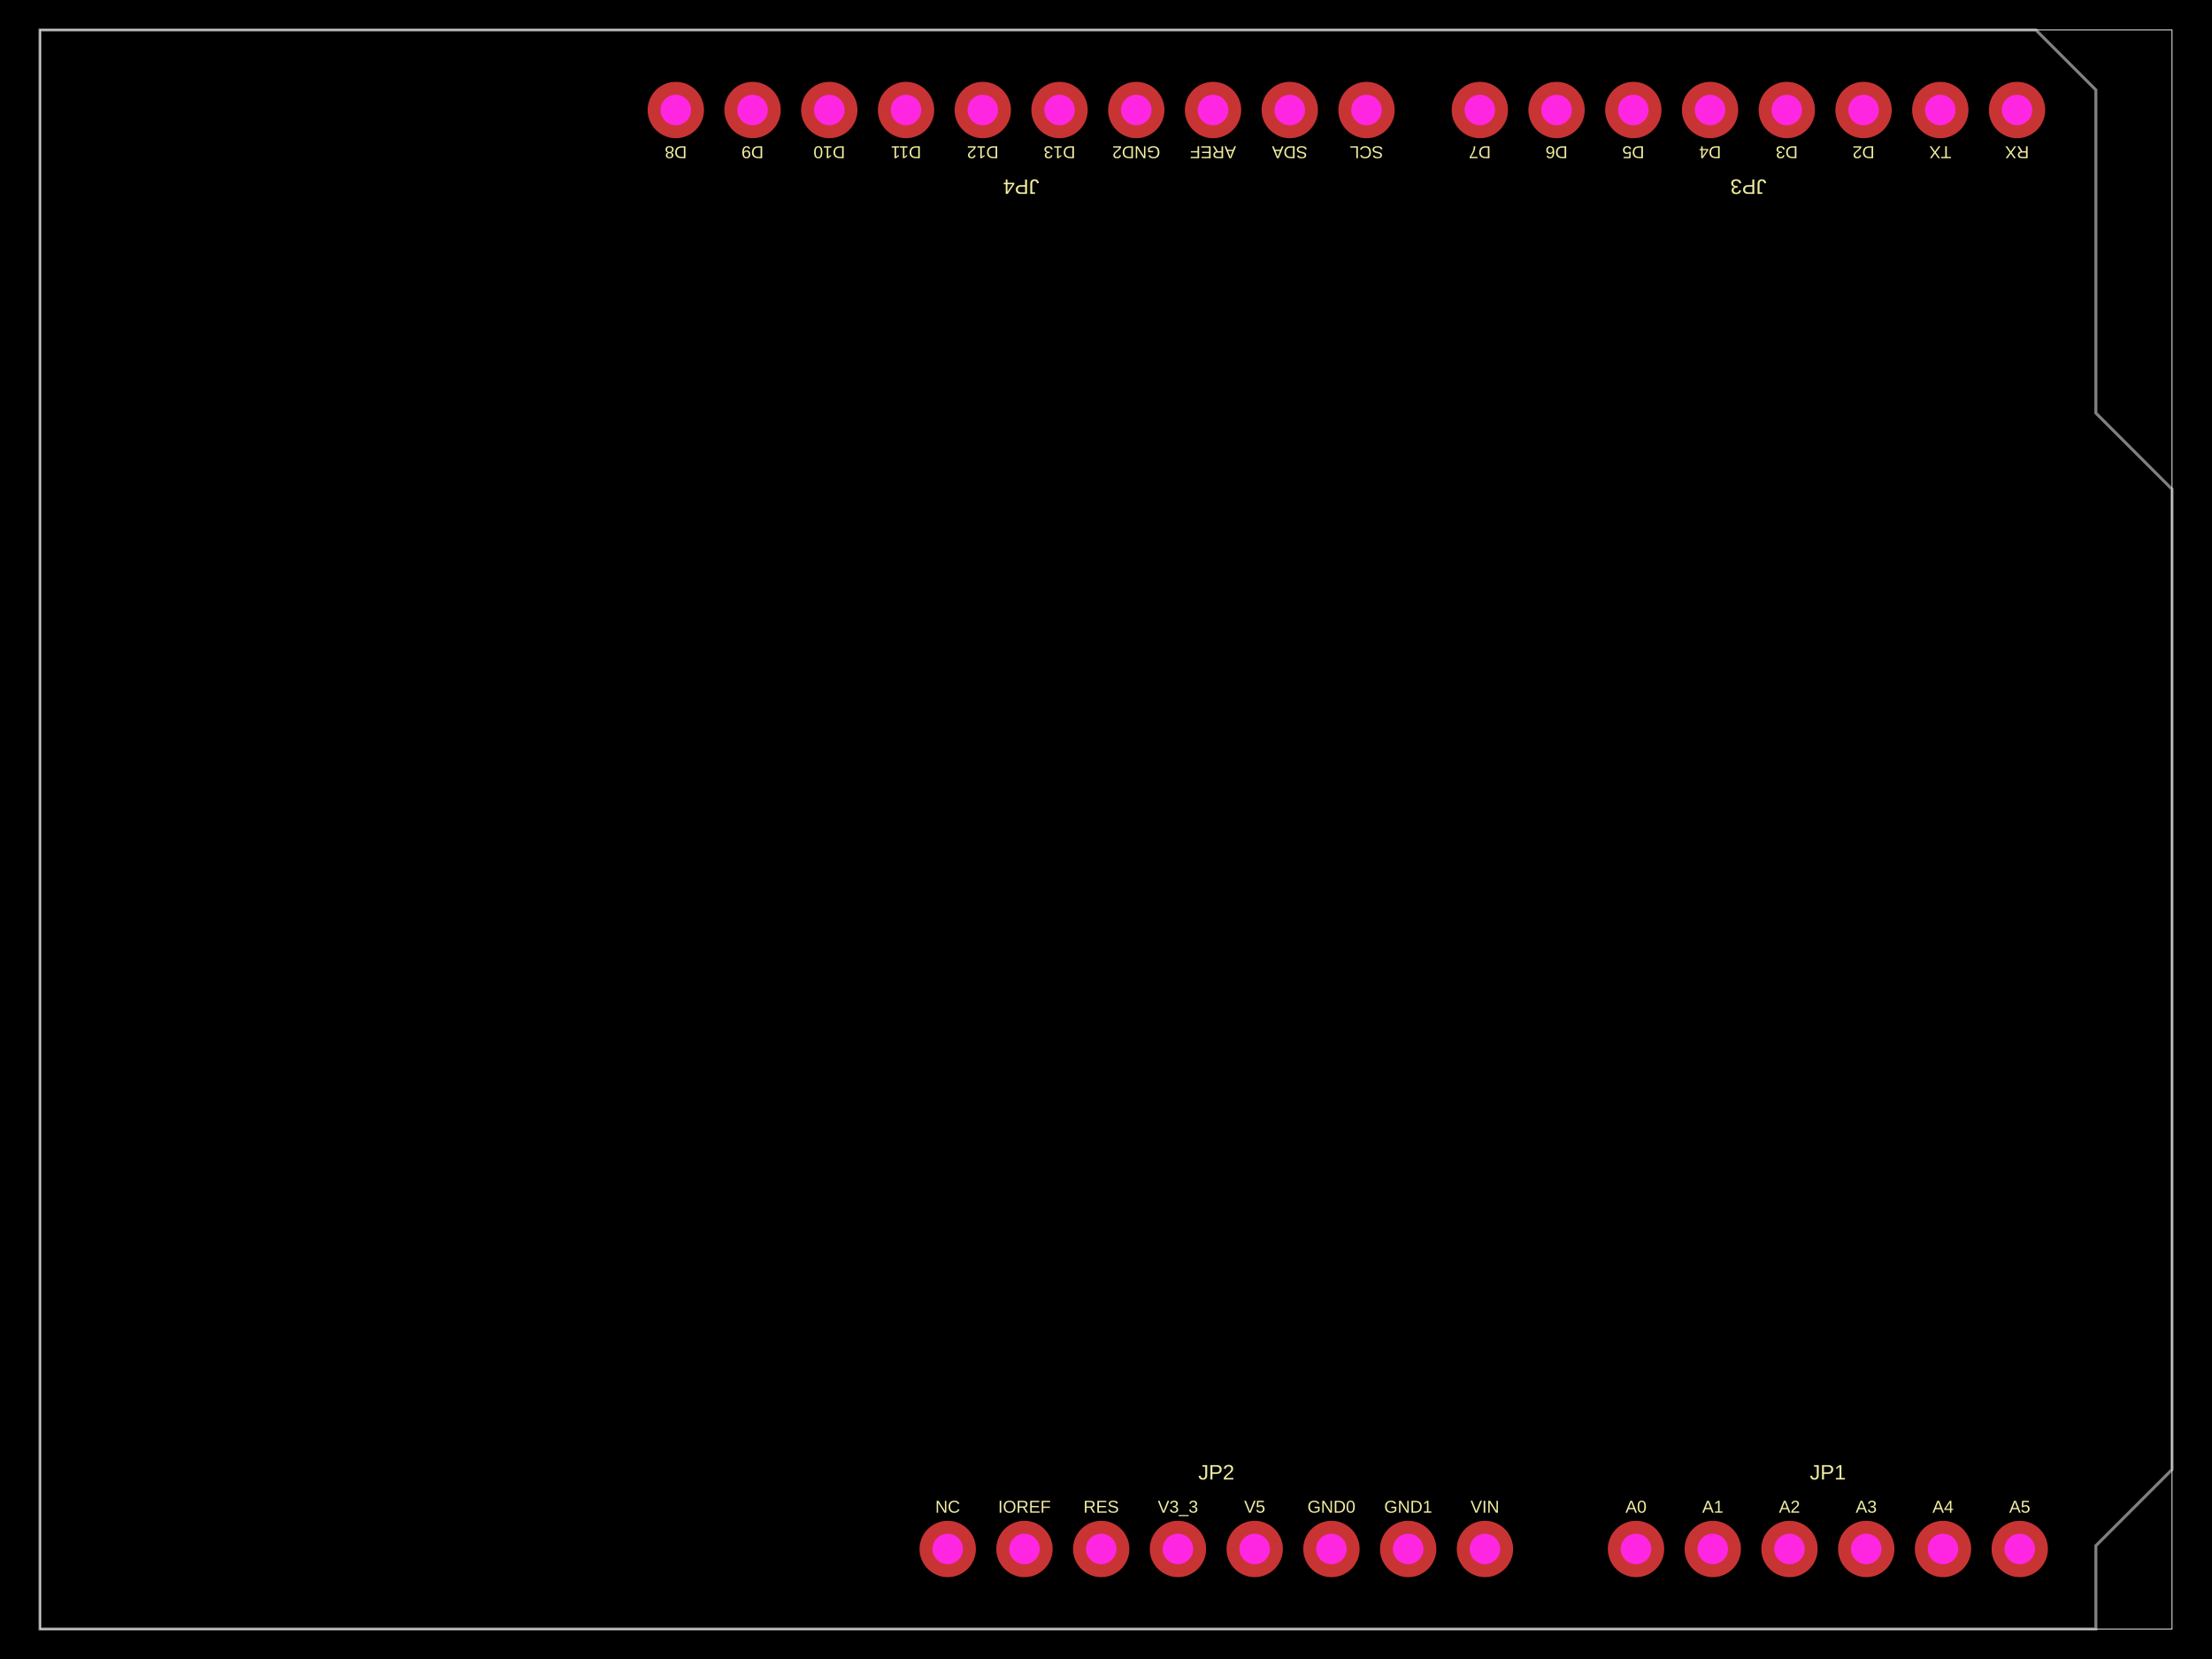
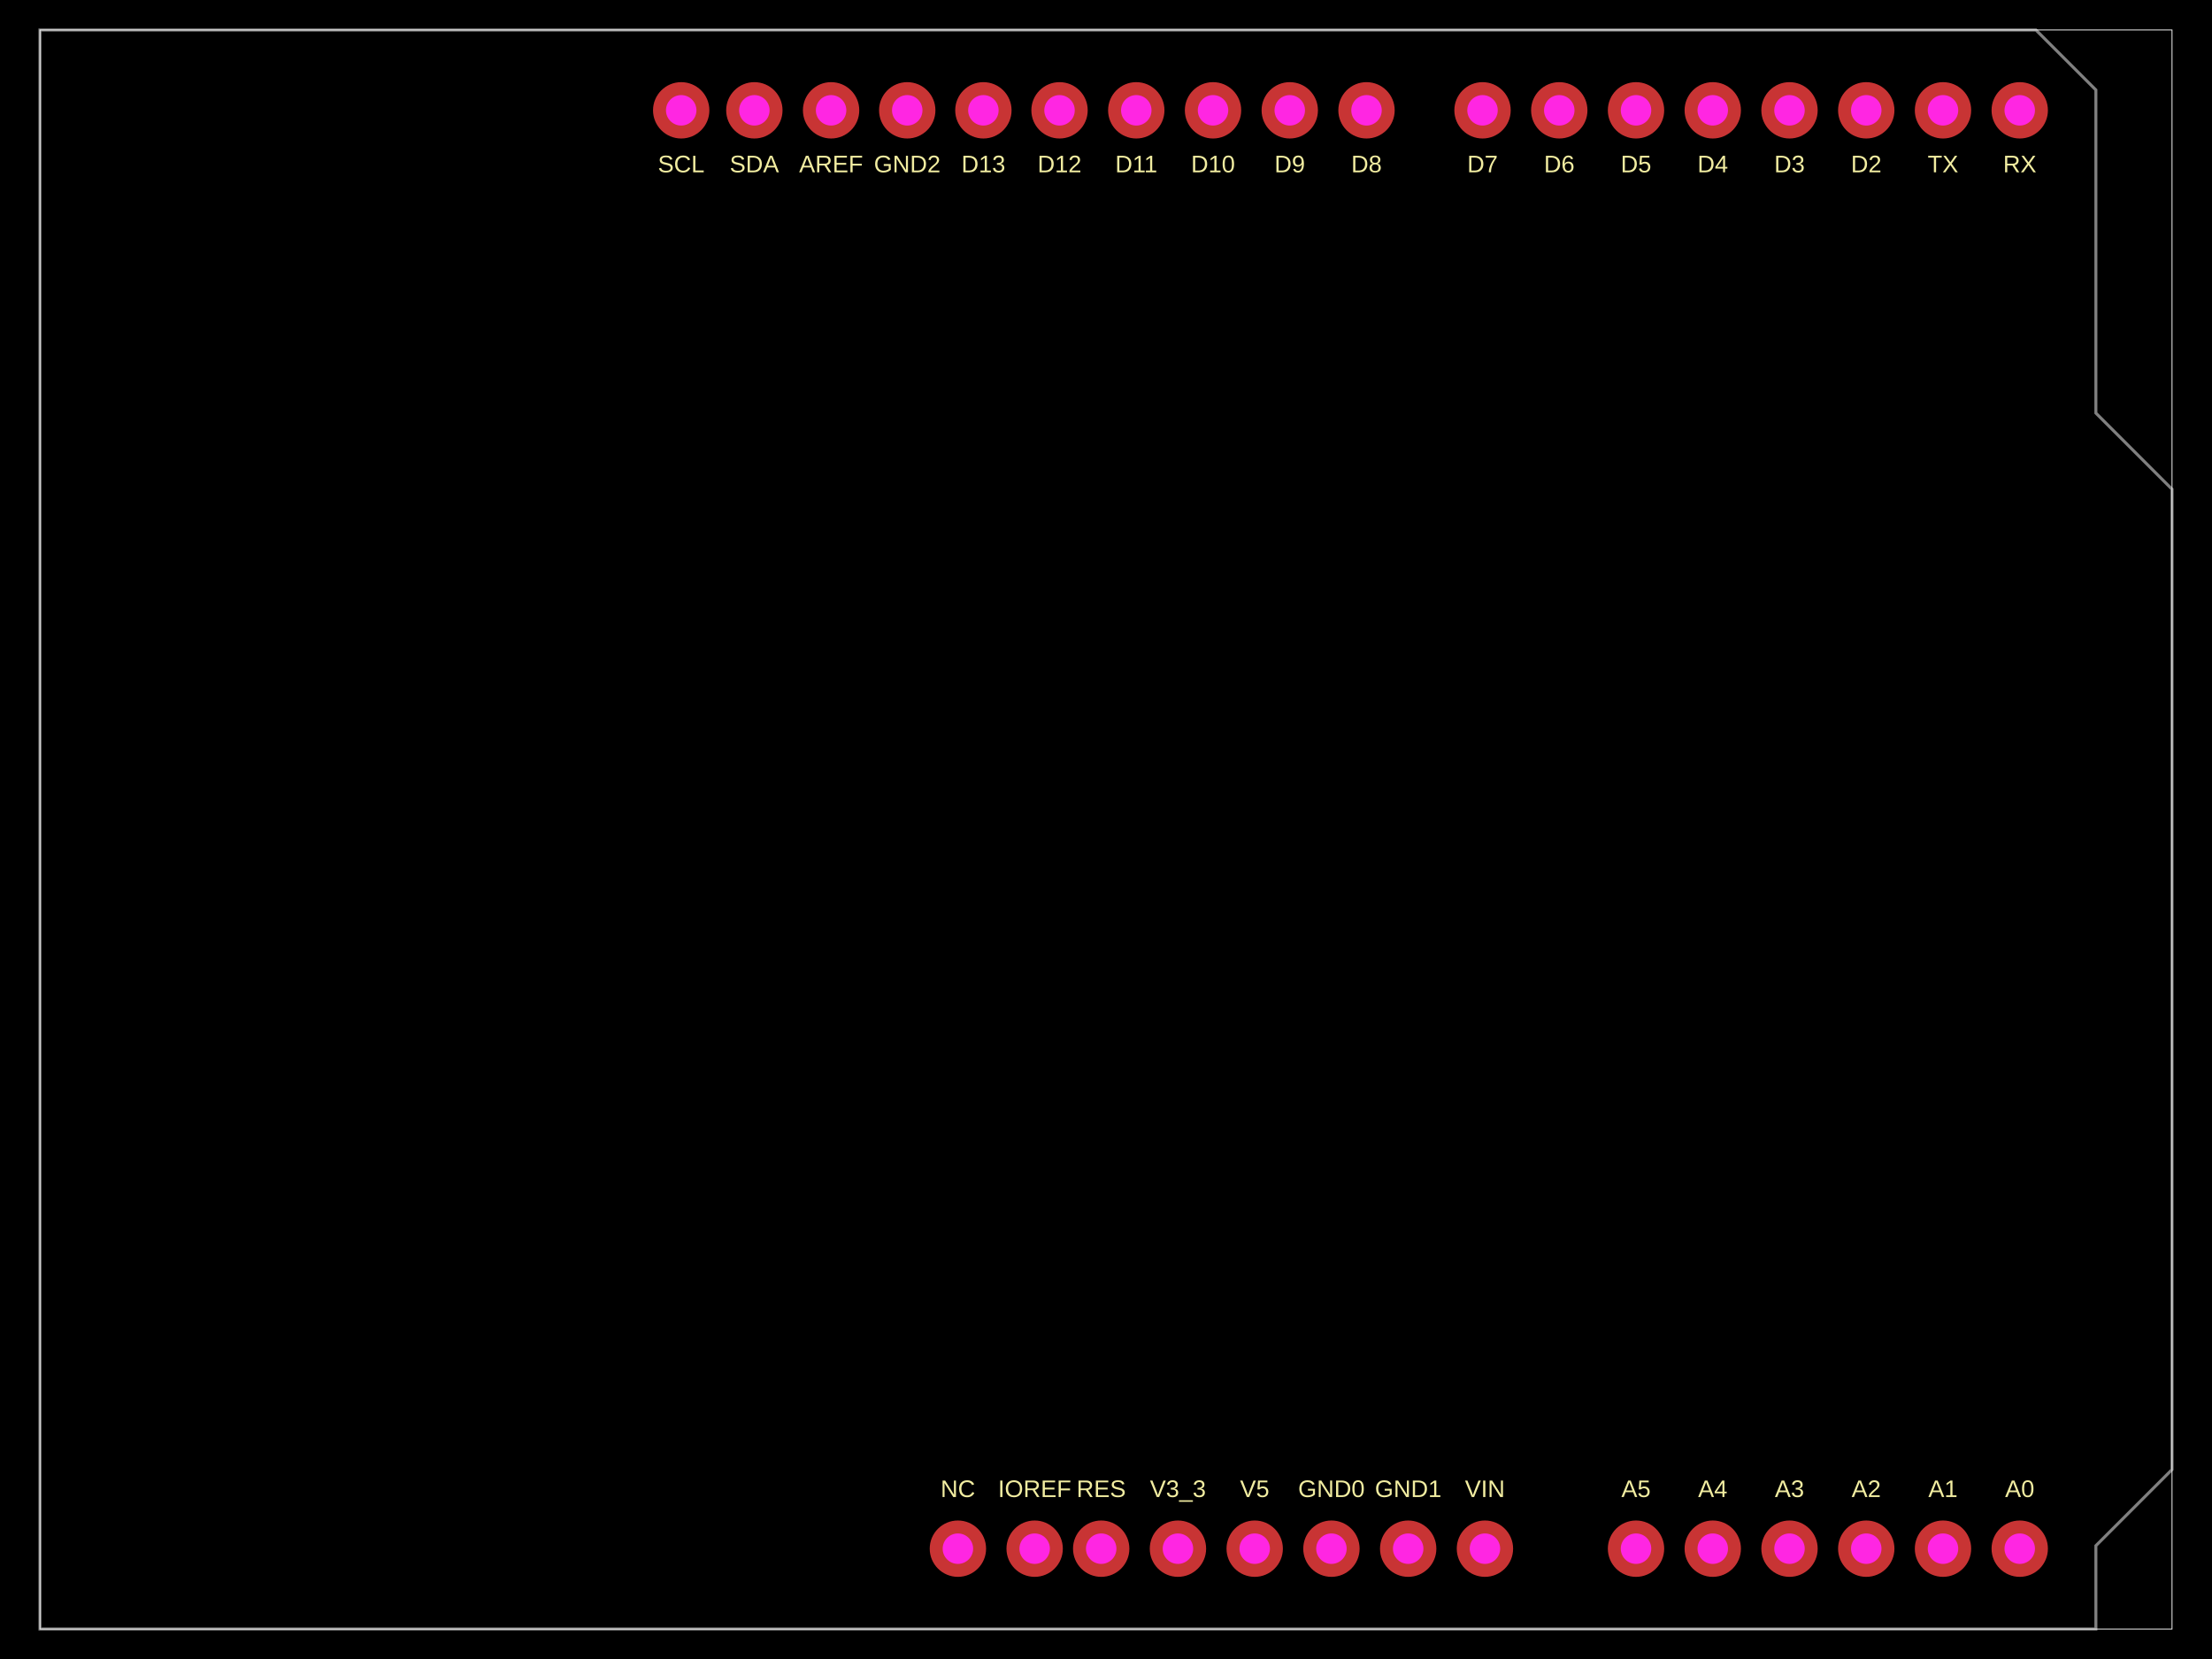
<svg xmlns="http://www.w3.org/2000/svg" width="800" height="600" data-software-used-string="@tscircuit/core@0.0.705">
  <style />
  <rect class="boundary" x="0" y="0" fill="#000" width="800" height="600" />
  <rect class="pcb-boundary" fill="none" stroke="#fff" stroke-width="0.3" x="14.456" y="10.842" width="771.088" height="578.316" />
  <path class="pcb-board" d="M 14.456 10.842 L 736.321 10.842 L 758.005 32.526 L 758.005 149.404 L 785.544 176.943 L 785.544 531.478 L 758.005 559.017 L 758.005 589.158 L 14.456 589.158 Z" fill="none" stroke="rgba(255, 255, 255, 0.5)" stroke-width="1.084" />
-   <text x="0" y="0" dx="0" dy="0" fill="#f2eda1" font-family="Arial, sans-serif" font-size="6.245" text-anchor="middle" dominant-baseline="central" transform="matrix(1,0,0,1,591.6877,544.9223)" class="pcb-silkscreen-text pcb-silkscreen-top" data-pcb-silkscreen-text-id="pcb_component_0" stroke="none">A0</text>
-   <text x="0" y="0" dx="0" dy="0" fill="#f2eda1" font-family="Arial, sans-serif" font-size="6.245" text-anchor="middle" dominant-baseline="central" transform="matrix(1,0,0,1,619.4434,544.9223)" class="pcb-silkscreen-text pcb-silkscreen-top" data-pcb-silkscreen-text-id="pcb_component_0" stroke="none">A1</text>
-   <text x="0" y="0" dx="0" dy="0" fill="#f2eda1" font-family="Arial, sans-serif" font-size="6.245" text-anchor="middle" dominant-baseline="central" transform="matrix(1,0,0,1,647.1991,544.9223)" class="pcb-silkscreen-text pcb-silkscreen-top" data-pcb-silkscreen-text-id="pcb_component_0" stroke="none">A2</text>
-   <text x="0" y="0" dx="0" dy="0" fill="#f2eda1" font-family="Arial, sans-serif" font-size="6.245" text-anchor="middle" dominant-baseline="central" transform="matrix(1,0,0,1,674.9548,544.9223)" class="pcb-silkscreen-text pcb-silkscreen-top" data-pcb-silkscreen-text-id="pcb_component_0" stroke="none">A3</text>
-   <text x="0" y="0" dx="0" dy="0" fill="#f2eda1" font-family="Arial, sans-serif" font-size="6.245" text-anchor="middle" dominant-baseline="central" transform="matrix(1,0,0,1,702.7105,544.9223)" class="pcb-silkscreen-text pcb-silkscreen-top" data-pcb-silkscreen-text-id="pcb_component_0" stroke="none">A4</text>
-   <text x="0" y="0" dx="0" dy="0" fill="#f2eda1" font-family="Arial, sans-serif" font-size="6.245" text-anchor="middle" dominant-baseline="central" transform="matrix(1,0,0,1,730.4662,544.9223)" class="pcb-silkscreen-text pcb-silkscreen-top" data-pcb-silkscreen-text-id="pcb_component_0" stroke="none">A5</text>
-   <text x="0" y="0" dx="0" dy="0" fill="#f2eda1" font-family="Arial, sans-serif" font-size="7.589" text-anchor="middle" dominant-baseline="central" transform="matrix(1,0,0,1,661.077,532.4539)" class="pcb-silkscreen-text pcb-silkscreen-top" data-pcb-silkscreen-text-id="pcb_component_0" stroke="none">JP1</text>
-   <text x="0" y="0" dx="0" dy="0" fill="#f2eda1" font-family="Arial, sans-serif" font-size="6.245" text-anchor="middle" dominant-baseline="central" transform="matrix(1,0,0,1,342.7539,544.9223)" class="pcb-silkscreen-text pcb-silkscreen-top" data-pcb-silkscreen-text-id="pcb_component_1" stroke="none">NC</text>
-   <text x="0" y="0" dx="0" dy="0" fill="#f2eda1" font-family="Arial, sans-serif" font-size="6.245" text-anchor="middle" dominant-baseline="central" transform="matrix(1,0,0,1,370.5096,544.9223)" class="pcb-silkscreen-text pcb-silkscreen-top" data-pcb-silkscreen-text-id="pcb_component_1" stroke="none">IOREF</text>
-   <text x="0" y="0" dx="0" dy="0" fill="#f2eda1" font-family="Arial, sans-serif" font-size="6.245" text-anchor="middle" dominant-baseline="central" transform="matrix(1,0,0,1,398.2653,544.9223)" class="pcb-silkscreen-text pcb-silkscreen-top" data-pcb-silkscreen-text-id="pcb_component_1" stroke="none">RES</text>
-   <text x="0" y="0" dx="0" dy="0" fill="#f2eda1" font-family="Arial, sans-serif" font-size="6.245" text-anchor="middle" dominant-baseline="central" transform="matrix(1,0,0,1,426.021,544.9223)" class="pcb-silkscreen-text pcb-silkscreen-top" data-pcb-silkscreen-text-id="pcb_component_1" stroke="none">V3_3</text>
-   <text x="0" y="0" dx="0" dy="0" fill="#f2eda1" font-family="Arial, sans-serif" font-size="6.245" text-anchor="middle" dominant-baseline="central" transform="matrix(1,0,0,1,453.7767,544.9223)" class="pcb-silkscreen-text pcb-silkscreen-top" data-pcb-silkscreen-text-id="pcb_component_1" stroke="none">V5</text>
-   <text x="0" y="0" dx="0" dy="0" fill="#f2eda1" font-family="Arial, sans-serif" font-size="6.245" text-anchor="middle" dominant-baseline="central" transform="matrix(1,0,0,1,481.5323,544.9223)" class="pcb-silkscreen-text pcb-silkscreen-top" data-pcb-silkscreen-text-id="pcb_component_1" stroke="none">GND0</text>
-   <text x="0" y="0" dx="0" dy="0" fill="#f2eda1" font-family="Arial, sans-serif" font-size="6.245" text-anchor="middle" dominant-baseline="central" transform="matrix(1,0,0,1,509.288,544.9223)" class="pcb-silkscreen-text pcb-silkscreen-top" data-pcb-silkscreen-text-id="pcb_component_1" stroke="none">GND1</text>
-   <text x="0" y="0" dx="0" dy="0" fill="#f2eda1" font-family="Arial, sans-serif" font-size="6.245" text-anchor="middle" dominant-baseline="central" transform="matrix(1,0,0,1,537.0437,544.9223)" class="pcb-silkscreen-text pcb-silkscreen-top" data-pcb-silkscreen-text-id="pcb_component_1" stroke="none">VIN</text>
-   <text x="0" y="0" dx="0" dy="0" fill="#f2eda1" font-family="Arial, sans-serif" font-size="7.589" text-anchor="middle" dominant-baseline="central" transform="matrix(1,0,0,1,439.8988,532.4539)" class="pcb-silkscreen-text pcb-silkscreen-top" data-pcb-silkscreen-text-id="pcb_component_1" stroke="none">JP2</text>
-   <text x="0" y="0" dx="0" dy="0" fill="#f2eda1" font-family="Arial, sans-serif" font-size="6.245" text-anchor="middle" dominant-baseline="central" transform="matrix(-1,1.2246467991473532e-16,-1.2246467991473532e-16,-1,729.4904,55.0777)" class="pcb-silkscreen-text pcb-silkscreen-top" data-pcb-silkscreen-text-id="pcb_component_2" stroke="none">RX</text>
-   <text x="0" y="0" dx="0" dy="0" fill="#f2eda1" font-family="Arial, sans-serif" font-size="6.245" text-anchor="middle" dominant-baseline="central" transform="matrix(-1,1.2246467991473532e-16,-1.2246467991473532e-16,-1,701.7347,55.0777)" class="pcb-silkscreen-text pcb-silkscreen-top" data-pcb-silkscreen-text-id="pcb_component_2" stroke="none">TX</text>
-   <text x="0" y="0" dx="0" dy="0" fill="#f2eda1" font-family="Arial, sans-serif" font-size="6.245" text-anchor="middle" dominant-baseline="central" transform="matrix(-1,1.2246467991473532e-16,-1.2246467991473532e-16,-1,673.979,55.0777)" class="pcb-silkscreen-text pcb-silkscreen-top" data-pcb-silkscreen-text-id="pcb_component_2" stroke="none">D2</text>
-   <text x="0" y="0" dx="0" dy="0" fill="#f2eda1" font-family="Arial, sans-serif" font-size="6.245" text-anchor="middle" dominant-baseline="central" transform="matrix(-1,1.2246467991473532e-16,-1.2246467991473532e-16,-1,646.2233,55.0777)" class="pcb-silkscreen-text pcb-silkscreen-top" data-pcb-silkscreen-text-id="pcb_component_2" stroke="none">D3</text>
-   <text x="0" y="0" dx="0" dy="0" fill="#f2eda1" font-family="Arial, sans-serif" font-size="6.245" text-anchor="middle" dominant-baseline="central" transform="matrix(-1,1.2246467991473532e-16,-1.2246467991473532e-16,-1,618.4677,55.0777)" class="pcb-silkscreen-text pcb-silkscreen-top" data-pcb-silkscreen-text-id="pcb_component_2" stroke="none">D4</text>
-   <text x="0" y="0" dx="0" dy="0" fill="#f2eda1" font-family="Arial, sans-serif" font-size="6.245" text-anchor="middle" dominant-baseline="central" transform="matrix(-1,1.2246467991473532e-16,-1.2246467991473532e-16,-1,590.712,55.0777)" class="pcb-silkscreen-text pcb-silkscreen-top" data-pcb-silkscreen-text-id="pcb_component_2" stroke="none">D5</text>
-   <text x="0" y="0" dx="0" dy="0" fill="#f2eda1" font-family="Arial, sans-serif" font-size="6.245" text-anchor="middle" dominant-baseline="central" transform="matrix(-1,1.2246467991473532e-16,-1.2246467991473532e-16,-1,562.9563,55.0777)" class="pcb-silkscreen-text pcb-silkscreen-top" data-pcb-silkscreen-text-id="pcb_component_2" stroke="none">D6</text>
-   <text x="0" y="0" dx="0" dy="0" fill="#f2eda1" font-family="Arial, sans-serif" font-size="6.245" text-anchor="middle" dominant-baseline="central" transform="matrix(-1,1.2246467991473532e-16,-1.2246467991473532e-16,-1,535.2006,55.0777)" class="pcb-silkscreen-text pcb-silkscreen-top" data-pcb-silkscreen-text-id="pcb_component_2" stroke="none">D7</text>
-   <text x="0" y="0" dx="0" dy="0" fill="#f2eda1" font-family="Arial, sans-serif" font-size="7.589" text-anchor="middle" dominant-baseline="central" transform="matrix(-1,1.2246467991473532e-16,-1.2246467991473532e-16,-1,632.3455,67.54608)" class="pcb-silkscreen-text pcb-silkscreen-top" data-pcb-silkscreen-text-id="pcb_component_2" stroke="none">JP3</text>
-   <text x="0" y="0" dx="0" dy="0" fill="#f2eda1" font-family="Arial, sans-serif" font-size="6.245" text-anchor="middle" dominant-baseline="central" transform="matrix(-1,1.2246467991473532e-16,-1.2246467991473532e-16,-1,494.2176,55.0777)" class="pcb-silkscreen-text pcb-silkscreen-top" data-pcb-silkscreen-text-id="pcb_component_3" stroke="none">SCL</text>
-   <text x="0" y="0" dx="0" dy="0" fill="#f2eda1" font-family="Arial, sans-serif" font-size="6.245" text-anchor="middle" dominant-baseline="central" transform="matrix(-1,1.2246467991473532e-16,-1.2246467991473532e-16,-1,466.4619,55.0777)" class="pcb-silkscreen-text pcb-silkscreen-top" data-pcb-silkscreen-text-id="pcb_component_3" stroke="none">SDA</text>
-   <text x="0" y="0" dx="0" dy="0" fill="#f2eda1" font-family="Arial, sans-serif" font-size="6.245" text-anchor="middle" dominant-baseline="central" transform="matrix(-1,1.2246467991473532e-16,-1.2246467991473532e-16,-1,438.7062,55.0777)" class="pcb-silkscreen-text pcb-silkscreen-top" data-pcb-silkscreen-text-id="pcb_component_3" stroke="none">AREF</text>
-   <text x="0" y="0" dx="0" dy="0" fill="#f2eda1" font-family="Arial, sans-serif" font-size="6.245" text-anchor="middle" dominant-baseline="central" transform="matrix(-1,1.2246467991473532e-16,-1.2246467991473532e-16,-1,410.9505,55.0777)" class="pcb-silkscreen-text pcb-silkscreen-top" data-pcb-silkscreen-text-id="pcb_component_3" stroke="none">GND2</text>
-   <text x="0" y="0" dx="0" dy="0" fill="#f2eda1" font-family="Arial, sans-serif" font-size="6.245" text-anchor="middle" dominant-baseline="central" transform="matrix(-1,1.2246467991473532e-16,-1.2246467991473532e-16,-1,383.1948,55.0777)" class="pcb-silkscreen-text pcb-silkscreen-top" data-pcb-silkscreen-text-id="pcb_component_3" stroke="none">D13</text>
-   <text x="0" y="0" dx="0" dy="0" fill="#f2eda1" font-family="Arial, sans-serif" font-size="6.245" text-anchor="middle" dominant-baseline="central" transform="matrix(-1,1.2246467991473532e-16,-1.2246467991473532e-16,-1,355.4391,55.0777)" class="pcb-silkscreen-text pcb-silkscreen-top" data-pcb-silkscreen-text-id="pcb_component_3" stroke="none">D12</text>
-   <text x="0" y="0" dx="0" dy="0" fill="#f2eda1" font-family="Arial, sans-serif" font-size="6.245" text-anchor="middle" dominant-baseline="central" transform="matrix(-1,1.2246467991473532e-16,-1.2246467991473532e-16,-1,327.6834,55.0777)" class="pcb-silkscreen-text pcb-silkscreen-top" data-pcb-silkscreen-text-id="pcb_component_3" stroke="none">D11</text>
-   <text x="0" y="0" dx="0" dy="0" fill="#f2eda1" font-family="Arial, sans-serif" font-size="6.245" text-anchor="middle" dominant-baseline="central" transform="matrix(-1,1.2246467991473532e-16,-1.2246467991473532e-16,-1,299.9277,55.0777)" class="pcb-silkscreen-text pcb-silkscreen-top" data-pcb-silkscreen-text-id="pcb_component_3" stroke="none">D10</text>
-   <text x="0" y="0" dx="0" dy="0" fill="#f2eda1" font-family="Arial, sans-serif" font-size="6.245" text-anchor="middle" dominant-baseline="central" transform="matrix(-1,1.2246467991473532e-16,-1.2246467991473532e-16,-1,272.172,55.0777)" class="pcb-silkscreen-text pcb-silkscreen-top" data-pcb-silkscreen-text-id="pcb_component_3" stroke="none">D9</text>
-   <text x="0" y="0" dx="0" dy="0" fill="#f2eda1" font-family="Arial, sans-serif" font-size="6.245" text-anchor="middle" dominant-baseline="central" transform="matrix(-1,1.2246467991473532e-16,-1.2246467991473532e-16,-1,244.4163,55.0777)" class="pcb-silkscreen-text pcb-silkscreen-top" data-pcb-silkscreen-text-id="pcb_component_3" stroke="none">D8</text>
-   <text x="0" y="0" dx="0" dy="0" fill="#f2eda1" font-family="Arial, sans-serif" font-size="7.589" text-anchor="middle" dominant-baseline="central" transform="matrix(-1,1.2246467991473532e-16,-1.2246467991473532e-16,-1,369.3169,67.54608)" class="pcb-silkscreen-text pcb-silkscreen-top" data-pcb-silkscreen-text-id="pcb_component_3" stroke="none">JP4</text>
+   <text x="0" y="0" dx="0" dy="0" fill="#f2eda1" font-family="Arial, sans-serif" font-size="8.674" text-anchor="middle" dominant-baseline="central" transform="matrix(1,0,0,1,730.4662,538.4171)" class="pcb-silkscreen-text pcb-silkscreen-top" data-pcb-silkscreen-text-id="pcb_component_0" stroke="none">A0</text>
+   <text x="0" y="0" dx="0" dy="0" fill="#f2eda1" font-family="Arial, sans-serif" font-size="8.674" text-anchor="middle" dominant-baseline="central" transform="matrix(1,0,0,1,702.7105,538.4171)" class="pcb-silkscreen-text pcb-silkscreen-top" data-pcb-silkscreen-text-id="pcb_component_0" stroke="none">A1</text>
+   <text x="0" y="0" dx="0" dy="0" fill="#f2eda1" font-family="Arial, sans-serif" font-size="8.674" text-anchor="middle" dominant-baseline="central" transform="matrix(1,0,0,1,674.9548,538.4171)" class="pcb-silkscreen-text pcb-silkscreen-top" data-pcb-silkscreen-text-id="pcb_component_0" stroke="none">A2</text>
+   <text x="0" y="0" dx="0" dy="0" fill="#f2eda1" font-family="Arial, sans-serif" font-size="8.674" text-anchor="middle" dominant-baseline="central" transform="matrix(1,0,0,1,647.1991,538.4171)" class="pcb-silkscreen-text pcb-silkscreen-top" data-pcb-silkscreen-text-id="pcb_component_0" stroke="none">A3</text>
+   <text x="0" y="0" dx="0" dy="0" fill="#f2eda1" font-family="Arial, sans-serif" font-size="8.674" text-anchor="middle" dominant-baseline="central" transform="matrix(1,0,0,1,619.4434,538.4171)" class="pcb-silkscreen-text pcb-silkscreen-top" data-pcb-silkscreen-text-id="pcb_component_0" stroke="none">A4</text>
+   <text x="0" y="0" dx="0" dy="0" fill="#f2eda1" font-family="Arial, sans-serif" font-size="8.674" text-anchor="middle" dominant-baseline="central" transform="matrix(1,0,0,1,591.6877,538.4171)" class="pcb-silkscreen-text pcb-silkscreen-top" data-pcb-silkscreen-text-id="pcb_component_0" stroke="none">A5</text>
+   <text x="0" y="0" dx="0" dy="0" fill="#f2eda1" font-family="Arial, sans-serif" font-size="8.674" text-anchor="middle" dominant-baseline="central" transform="matrix(1,0,0,1,537.0437,538.4171)" class="pcb-silkscreen-text pcb-silkscreen-top" data-pcb-silkscreen-text-id="pcb_component_0" stroke="none">VIN</text>
+   <text x="0" y="0" dx="0" dy="0" fill="#f2eda1" font-family="Arial, sans-serif" font-size="8.674" text-anchor="middle" dominant-baseline="central" transform="matrix(1,0,0,1,509.288,538.4171)" class="pcb-silkscreen-text pcb-silkscreen-top" data-pcb-silkscreen-text-id="pcb_component_0" stroke="none">GND1</text>
+   <text x="0" y="0" dx="0" dy="0" fill="#f2eda1" font-family="Arial, sans-serif" font-size="8.674" text-anchor="middle" dominant-baseline="central" transform="matrix(1,0,0,1,481.5323,538.4171)" class="pcb-silkscreen-text pcb-silkscreen-top" data-pcb-silkscreen-text-id="pcb_component_0" stroke="none">GND0</text>
+   <text x="0" y="0" dx="0" dy="0" fill="#f2eda1" font-family="Arial, sans-serif" font-size="8.674" text-anchor="middle" dominant-baseline="central" transform="matrix(1,0,0,1,453.7767,538.4171)" class="pcb-silkscreen-text pcb-silkscreen-top" data-pcb-silkscreen-text-id="pcb_component_0" stroke="none">V5</text>
+   <text x="0" y="0" dx="0" dy="0" fill="#f2eda1" font-family="Arial, sans-serif" font-size="8.674" text-anchor="middle" dominant-baseline="central" transform="matrix(1,0,0,1,426.021,538.4171)" class="pcb-silkscreen-text pcb-silkscreen-top" data-pcb-silkscreen-text-id="pcb_component_0" stroke="none">V3_3</text>
+   <text x="0" y="0" dx="0" dy="0" fill="#f2eda1" font-family="Arial, sans-serif" font-size="8.674" text-anchor="middle" dominant-baseline="central" transform="matrix(1,0,0,1,398.2653,538.4171)" class="pcb-silkscreen-text pcb-silkscreen-top" data-pcb-silkscreen-text-id="pcb_component_0" stroke="none">RES</text>
+   <text x="0" y="0" dx="0" dy="0" fill="#f2eda1" font-family="Arial, sans-serif" font-size="8.674" text-anchor="middle" dominant-baseline="central" transform="matrix(1,0,0,1,374.1959,538.4171)" class="pcb-silkscreen-text pcb-silkscreen-top" data-pcb-silkscreen-text-id="pcb_component_0" stroke="none">IOREF</text>
+   <text x="0" y="0" dx="0" dy="0" fill="#f2eda1" font-family="Arial, sans-serif" font-size="8.674" text-anchor="middle" dominant-baseline="central" transform="matrix(1,0,0,1,346.4402,538.4171)" class="pcb-silkscreen-text pcb-silkscreen-top" data-pcb-silkscreen-text-id="pcb_component_0" stroke="none">NC</text>
+   <text x="0" y="0" dx="0" dy="0" fill="#f2eda1" font-family="Arial, sans-serif" font-size="8.674" text-anchor="middle" dominant-baseline="central" transform="matrix(1,0,0,1,536.1764,59.30611)" class="pcb-silkscreen-text pcb-silkscreen-top" data-pcb-silkscreen-text-id="pcb_component_0" stroke="none">D7</text>
+   <text x="0" y="0" dx="0" dy="0" fill="#f2eda1" font-family="Arial, sans-serif" font-size="8.674" text-anchor="middle" dominant-baseline="central" transform="matrix(1,0,0,1,563.9321,59.30611)" class="pcb-silkscreen-text pcb-silkscreen-top" data-pcb-silkscreen-text-id="pcb_component_0" stroke="none">D6</text>
+   <text x="0" y="0" dx="0" dy="0" fill="#f2eda1" font-family="Arial, sans-serif" font-size="8.674" text-anchor="middle" dominant-baseline="central" transform="matrix(1,0,0,1,591.6877,59.30611)" class="pcb-silkscreen-text pcb-silkscreen-top" data-pcb-silkscreen-text-id="pcb_component_0" stroke="none">D5</text>
+   <text x="0" y="0" dx="0" dy="0" fill="#f2eda1" font-family="Arial, sans-serif" font-size="8.674" text-anchor="middle" dominant-baseline="central" transform="matrix(1,0,0,1,619.4434,59.30611)" class="pcb-silkscreen-text pcb-silkscreen-top" data-pcb-silkscreen-text-id="pcb_component_0" stroke="none">D4</text>
+   <text x="0" y="0" dx="0" dy="0" fill="#f2eda1" font-family="Arial, sans-serif" font-size="8.674" text-anchor="middle" dominant-baseline="central" transform="matrix(1,0,0,1,647.1991,59.30611)" class="pcb-silkscreen-text pcb-silkscreen-top" data-pcb-silkscreen-text-id="pcb_component_0" stroke="none">D3</text>
+   <text x="0" y="0" dx="0" dy="0" fill="#f2eda1" font-family="Arial, sans-serif" font-size="8.674" text-anchor="middle" dominant-baseline="central" transform="matrix(1,0,0,1,674.9548,59.30611)" class="pcb-silkscreen-text pcb-silkscreen-top" data-pcb-silkscreen-text-id="pcb_component_0" stroke="none">D2</text>
+   <text x="0" y="0" dx="0" dy="0" fill="#f2eda1" font-family="Arial, sans-serif" font-size="8.674" text-anchor="middle" dominant-baseline="central" transform="matrix(1,0,0,1,702.7105,59.30611)" class="pcb-silkscreen-text pcb-silkscreen-top" data-pcb-silkscreen-text-id="pcb_component_0" stroke="none">TX</text>
+   <text x="0" y="0" dx="0" dy="0" fill="#f2eda1" font-family="Arial, sans-serif" font-size="8.674" text-anchor="middle" dominant-baseline="central" transform="matrix(1,0,0,1,730.4662,59.30611)" class="pcb-silkscreen-text pcb-silkscreen-top" data-pcb-silkscreen-text-id="pcb_component_0" stroke="none">RX</text>
+   <text x="0" y="0" dx="0" dy="0" fill="#f2eda1" font-family="Arial, sans-serif" font-size="8.674" text-anchor="middle" dominant-baseline="central" transform="matrix(1,0,0,1,494.2176,59.30611)" class="pcb-silkscreen-text pcb-silkscreen-top" data-pcb-silkscreen-text-id="pcb_component_0" stroke="none">D8</text>
+   <text x="0" y="0" dx="0" dy="0" fill="#f2eda1" font-family="Arial, sans-serif" font-size="8.674" text-anchor="middle" dominant-baseline="central" transform="matrix(1,0,0,1,466.4619,59.30611)" class="pcb-silkscreen-text pcb-silkscreen-top" data-pcb-silkscreen-text-id="pcb_component_0" stroke="none">D9</text>
+   <text x="0" y="0" dx="0" dy="0" fill="#f2eda1" font-family="Arial, sans-serif" font-size="8.674" text-anchor="middle" dominant-baseline="central" transform="matrix(1,0,0,1,438.7062,59.30611)" class="pcb-silkscreen-text pcb-silkscreen-top" data-pcb-silkscreen-text-id="pcb_component_0" stroke="none">D10</text>
+   <text x="0" y="0" dx="0" dy="0" fill="#f2eda1" font-family="Arial, sans-serif" font-size="8.674" text-anchor="middle" dominant-baseline="central" transform="matrix(1,0,0,1,410.9505,59.30611)" class="pcb-silkscreen-text pcb-silkscreen-top" data-pcb-silkscreen-text-id="pcb_component_0" stroke="none">D11</text>
+   <text x="0" y="0" dx="0" dy="0" fill="#f2eda1" font-family="Arial, sans-serif" font-size="8.674" text-anchor="middle" dominant-baseline="central" transform="matrix(1,0,0,1,383.1948,59.30611)" class="pcb-silkscreen-text pcb-silkscreen-top" data-pcb-silkscreen-text-id="pcb_component_0" stroke="none">D12</text>
+   <text x="0" y="0" dx="0" dy="0" fill="#f2eda1" font-family="Arial, sans-serif" font-size="8.674" text-anchor="middle" dominant-baseline="central" transform="matrix(1,0,0,1,355.6559,59.30611)" class="pcb-silkscreen-text pcb-silkscreen-top" data-pcb-silkscreen-text-id="pcb_component_0" stroke="none">D13</text>
+   <text x="0" y="0" dx="0" dy="0" fill="#f2eda1" font-family="Arial, sans-serif" font-size="8.674" text-anchor="middle" dominant-baseline="central" transform="matrix(1,0,0,1,328.1171,59.30611)" class="pcb-silkscreen-text pcb-silkscreen-top" data-pcb-silkscreen-text-id="pcb_component_0" stroke="none">GND2</text>
+   <text x="0" y="0" dx="0" dy="0" fill="#f2eda1" font-family="Arial, sans-serif" font-size="8.674" text-anchor="middle" dominant-baseline="central" transform="matrix(1,0,0,1,300.5782,59.30611)" class="pcb-silkscreen-text pcb-silkscreen-top" data-pcb-silkscreen-text-id="pcb_component_0" stroke="none">AREF</text>
+   <text x="0" y="0" dx="0" dy="0" fill="#f2eda1" font-family="Arial, sans-serif" font-size="8.674" text-anchor="middle" dominant-baseline="central" transform="matrix(1,0,0,1,272.8226,59.30611)" class="pcb-silkscreen-text pcb-silkscreen-top" data-pcb-silkscreen-text-id="pcb_component_0" stroke="none">SDA</text>
+   <text x="0" y="0" dx="0" dy="0" fill="#f2eda1" font-family="Arial, sans-serif" font-size="8.674" text-anchor="middle" dominant-baseline="central" transform="matrix(1,0,0,1,246.3679,59.30611)" class="pcb-silkscreen-text pcb-silkscreen-top" data-pcb-silkscreen-text-id="pcb_component_0" stroke="none">SCL</text>
  <g>
-     <circle class="pcb-hole-outer" fill="rgb(200, 52, 52)" cx="591.688" cy="560.21" r="10.192" />
-     <circle class="pcb-hole-inner" fill="#FF26E2" cx="591.688" cy="560.21" r="5.508" />
+     <circle class="pcb-hole-outer" fill="rgb(200, 52, 52)" cx="730.466" cy="560.101" r="10.192" />
+     <circle class="pcb-hole-inner" fill="#FF26E2" cx="730.466" cy="560.101" r="5.508" />
  </g>
  <g>
-     <circle class="pcb-hole-outer" fill="rgb(200, 52, 52)" cx="619.443" cy="560.21" r="10.192" />
-     <circle class="pcb-hole-inner" fill="#FF26E2" cx="619.443" cy="560.21" r="5.508" />
+     <circle class="pcb-hole-outer" fill="rgb(200, 52, 52)" cx="702.711" cy="560.101" r="10.192" />
+     <circle class="pcb-hole-inner" fill="#FF26E2" cx="702.711" cy="560.101" r="5.508" />
  </g>
  <g>
-     <circle class="pcb-hole-outer" fill="rgb(200, 52, 52)" cx="647.199" cy="560.21" r="10.192" />
-     <circle class="pcb-hole-inner" fill="#FF26E2" cx="647.199" cy="560.21" r="5.508" />
+     <circle class="pcb-hole-outer" fill="rgb(200, 52, 52)" cx="674.955" cy="560.101" r="10.192" />
+     <circle class="pcb-hole-inner" fill="#FF26E2" cx="674.955" cy="560.101" r="5.508" />
  </g>
  <g>
-     <circle class="pcb-hole-outer" fill="rgb(200, 52, 52)" cx="674.955" cy="560.21" r="10.192" />
-     <circle class="pcb-hole-inner" fill="#FF26E2" cx="674.955" cy="560.21" r="5.508" />
+     <circle class="pcb-hole-outer" fill="rgb(200, 52, 52)" cx="647.199" cy="560.101" r="10.192" />
+     <circle class="pcb-hole-inner" fill="#FF26E2" cx="647.199" cy="560.101" r="5.508" />
  </g>
  <g>
-     <circle class="pcb-hole-outer" fill="rgb(200, 52, 52)" cx="702.711" cy="560.21" r="10.192" />
-     <circle class="pcb-hole-inner" fill="#FF26E2" cx="702.711" cy="560.21" r="5.508" />
+     <circle class="pcb-hole-outer" fill="rgb(200, 52, 52)" cx="619.443" cy="560.101" r="10.192" />
+     <circle class="pcb-hole-inner" fill="#FF26E2" cx="619.443" cy="560.101" r="5.508" />
  </g>
  <g>
-     <circle class="pcb-hole-outer" fill="rgb(200, 52, 52)" cx="730.466" cy="560.21" r="10.192" />
-     <circle class="pcb-hole-inner" fill="#FF26E2" cx="730.466" cy="560.21" r="5.508" />
+     <circle class="pcb-hole-outer" fill="rgb(200, 52, 52)" cx="591.688" cy="560.101" r="10.192" />
+     <circle class="pcb-hole-inner" fill="#FF26E2" cx="591.688" cy="560.101" r="5.508" />
  </g>
  <g>
-     <circle class="pcb-hole-outer" fill="rgb(200, 52, 52)" cx="342.754" cy="560.21" r="10.192" />
-     <circle class="pcb-hole-inner" fill="#FF26E2" cx="342.754" cy="560.21" r="5.508" />
+     <circle class="pcb-hole-outer" fill="rgb(200, 52, 52)" cx="537.044" cy="560.101" r="10.192" />
+     <circle class="pcb-hole-inner" fill="#FF26E2" cx="537.044" cy="560.101" r="5.508" />
  </g>
  <g>
-     <circle class="pcb-hole-outer" fill="rgb(200, 52, 52)" cx="370.51" cy="560.21" r="10.192" />
-     <circle class="pcb-hole-inner" fill="#FF26E2" cx="370.51" cy="560.21" r="5.508" />
+     <circle class="pcb-hole-outer" fill="rgb(200, 52, 52)" cx="509.288" cy="560.101" r="10.192" />
+     <circle class="pcb-hole-inner" fill="#FF26E2" cx="509.288" cy="560.101" r="5.508" />
  </g>
  <g>
-     <circle class="pcb-hole-outer" fill="rgb(200, 52, 52)" cx="398.265" cy="560.21" r="10.192" />
-     <circle class="pcb-hole-inner" fill="#FF26E2" cx="398.265" cy="560.21" r="5.508" />
+     <circle class="pcb-hole-outer" fill="rgb(200, 52, 52)" cx="481.532" cy="560.101" r="10.192" />
+     <circle class="pcb-hole-inner" fill="#FF26E2" cx="481.532" cy="560.101" r="5.508" />
  </g>
  <g>
-     <circle class="pcb-hole-outer" fill="rgb(200, 52, 52)" cx="426.021" cy="560.21" r="10.192" />
-     <circle class="pcb-hole-inner" fill="#FF26E2" cx="426.021" cy="560.21" r="5.508" />
+     <circle class="pcb-hole-outer" fill="rgb(200, 52, 52)" cx="453.777" cy="560.101" r="10.192" />
+     <circle class="pcb-hole-inner" fill="#FF26E2" cx="453.777" cy="560.101" r="5.508" />
  </g>
  <g>
-     <circle class="pcb-hole-outer" fill="rgb(200, 52, 52)" cx="453.777" cy="560.21" r="10.192" />
-     <circle class="pcb-hole-inner" fill="#FF26E2" cx="453.777" cy="560.21" r="5.508" />
+     <circle class="pcb-hole-outer" fill="rgb(200, 52, 52)" cx="426.021" cy="560.101" r="10.192" />
+     <circle class="pcb-hole-inner" fill="#FF26E2" cx="426.021" cy="560.101" r="5.508" />
  </g>
  <g>
-     <circle class="pcb-hole-outer" fill="rgb(200, 52, 52)" cx="481.532" cy="560.21" r="10.192" />
-     <circle class="pcb-hole-inner" fill="#FF26E2" cx="481.532" cy="560.21" r="5.508" />
+     <circle class="pcb-hole-outer" fill="rgb(200, 52, 52)" cx="398.265" cy="560.101" r="10.192" />
+     <circle class="pcb-hole-inner" fill="#FF26E2" cx="398.265" cy="560.101" r="5.508" />
  </g>
  <g>
-     <circle class="pcb-hole-outer" fill="rgb(200, 52, 52)" cx="509.288" cy="560.21" r="10.192" />
-     <circle class="pcb-hole-inner" fill="#FF26E2" cx="509.288" cy="560.21" r="5.508" />
+     <circle class="pcb-hole-outer" fill="rgb(200, 52, 52)" cx="374.196" cy="560.101" r="10.192" />
+     <circle class="pcb-hole-inner" fill="#FF26E2" cx="374.196" cy="560.101" r="5.508" />
  </g>
  <g>
-     <circle class="pcb-hole-outer" fill="rgb(200, 52, 52)" cx="537.044" cy="560.21" r="10.192" />
-     <circle class="pcb-hole-inner" fill="#FF26E2" cx="537.044" cy="560.21" r="5.508" />
+     <circle class="pcb-hole-outer" fill="rgb(200, 52, 52)" cx="346.44" cy="560.101" r="10.192" />
+     <circle class="pcb-hole-inner" fill="#FF26E2" cx="346.44" cy="560.101" r="5.508" />
  </g>
  <g>
-     <circle class="pcb-hole-outer" fill="rgb(200, 52, 52)" cx="729.49" cy="39.79" r="10.192" />
-     <circle class="pcb-hole-inner" fill="#FF26E2" cx="729.49" cy="39.79" r="5.508" />
+     <circle class="pcb-hole-outer" fill="rgb(200, 52, 52)" cx="730.466" cy="39.899" r="10.192" />
+     <circle class="pcb-hole-inner" fill="#FF26E2" cx="730.466" cy="39.899" r="5.508" />
  </g>
  <g>
-     <circle class="pcb-hole-outer" fill="rgb(200, 52, 52)" cx="701.735" cy="39.79" r="10.192" />
-     <circle class="pcb-hole-inner" fill="#FF26E2" cx="701.735" cy="39.79" r="5.508" />
+     <circle class="pcb-hole-outer" fill="rgb(200, 52, 52)" cx="702.711" cy="39.899" r="10.192" />
+     <circle class="pcb-hole-inner" fill="#FF26E2" cx="702.711" cy="39.899" r="5.508" />
  </g>
  <g>
-     <circle class="pcb-hole-outer" fill="rgb(200, 52, 52)" cx="673.979" cy="39.79" r="10.192" />
-     <circle class="pcb-hole-inner" fill="#FF26E2" cx="673.979" cy="39.79" r="5.508" />
+     <circle class="pcb-hole-outer" fill="rgb(200, 52, 52)" cx="674.955" cy="39.899" r="10.192" />
+     <circle class="pcb-hole-inner" fill="#FF26E2" cx="674.955" cy="39.899" r="5.508" />
  </g>
  <g>
-     <circle class="pcb-hole-outer" fill="rgb(200, 52, 52)" cx="646.223" cy="39.79" r="10.192" />
-     <circle class="pcb-hole-inner" fill="#FF26E2" cx="646.223" cy="39.79" r="5.508" />
+     <circle class="pcb-hole-outer" fill="rgb(200, 52, 52)" cx="647.199" cy="39.899" r="10.192" />
+     <circle class="pcb-hole-inner" fill="#FF26E2" cx="647.199" cy="39.899" r="5.508" />
  </g>
  <g>
-     <circle class="pcb-hole-outer" fill="rgb(200, 52, 52)" cx="618.468" cy="39.79" r="10.192" />
-     <circle class="pcb-hole-inner" fill="#FF26E2" cx="618.468" cy="39.79" r="5.508" />
+     <circle class="pcb-hole-outer" fill="rgb(200, 52, 52)" cx="619.443" cy="39.899" r="10.192" />
+     <circle class="pcb-hole-inner" fill="#FF26E2" cx="619.443" cy="39.899" r="5.508" />
  </g>
  <g>
-     <circle class="pcb-hole-outer" fill="rgb(200, 52, 52)" cx="590.712" cy="39.79" r="10.192" />
-     <circle class="pcb-hole-inner" fill="#FF26E2" cx="590.712" cy="39.79" r="5.508" />
+     <circle class="pcb-hole-outer" fill="rgb(200, 52, 52)" cx="591.688" cy="39.899" r="10.192" />
+     <circle class="pcb-hole-inner" fill="#FF26E2" cx="591.688" cy="39.899" r="5.508" />
  </g>
  <g>
-     <circle class="pcb-hole-outer" fill="rgb(200, 52, 52)" cx="562.956" cy="39.79" r="10.192" />
-     <circle class="pcb-hole-inner" fill="#FF26E2" cx="562.956" cy="39.79" r="5.508" />
+     <circle class="pcb-hole-outer" fill="rgb(200, 52, 52)" cx="563.932" cy="39.899" r="10.192" />
+     <circle class="pcb-hole-inner" fill="#FF26E2" cx="563.932" cy="39.899" r="5.508" />
  </g>
  <g>
-     <circle class="pcb-hole-outer" fill="rgb(200, 52, 52)" cx="535.201" cy="39.79" r="10.192" />
-     <circle class="pcb-hole-inner" fill="#FF26E2" cx="535.201" cy="39.79" r="5.508" />
+     <circle class="pcb-hole-outer" fill="rgb(200, 52, 52)" cx="536.176" cy="39.899" r="10.192" />
+     <circle class="pcb-hole-inner" fill="#FF26E2" cx="536.176" cy="39.899" r="5.508" />
  </g>
  <g>
-     <circle class="pcb-hole-outer" fill="rgb(200, 52, 52)" cx="494.218" cy="39.79" r="10.192" />
-     <circle class="pcb-hole-inner" fill="#FF26E2" cx="494.218" cy="39.79" r="5.508" />
+     <circle class="pcb-hole-outer" fill="rgb(200, 52, 52)" cx="494.218" cy="39.899" r="10.192" />
+     <circle class="pcb-hole-inner" fill="#FF26E2" cx="494.218" cy="39.899" r="5.508" />
  </g>
  <g>
-     <circle class="pcb-hole-outer" fill="rgb(200, 52, 52)" cx="466.462" cy="39.79" r="10.192" />
-     <circle class="pcb-hole-inner" fill="#FF26E2" cx="466.462" cy="39.79" r="5.508" />
+     <circle class="pcb-hole-outer" fill="rgb(200, 52, 52)" cx="466.462" cy="39.899" r="10.192" />
+     <circle class="pcb-hole-inner" fill="#FF26E2" cx="466.462" cy="39.899" r="5.508" />
  </g>
  <g>
-     <circle class="pcb-hole-outer" fill="rgb(200, 52, 52)" cx="438.706" cy="39.79" r="10.192" />
-     <circle class="pcb-hole-inner" fill="#FF26E2" cx="438.706" cy="39.79" r="5.508" />
+     <circle class="pcb-hole-outer" fill="rgb(200, 52, 52)" cx="438.706" cy="39.899" r="10.192" />
+     <circle class="pcb-hole-inner" fill="#FF26E2" cx="438.706" cy="39.899" r="5.508" />
  </g>
  <g>
-     <circle class="pcb-hole-outer" fill="rgb(200, 52, 52)" cx="410.95" cy="39.79" r="10.192" />
-     <circle class="pcb-hole-inner" fill="#FF26E2" cx="410.95" cy="39.79" r="5.508" />
+     <circle class="pcb-hole-outer" fill="rgb(200, 52, 52)" cx="410.95" cy="39.899" r="10.192" />
+     <circle class="pcb-hole-inner" fill="#FF26E2" cx="410.95" cy="39.899" r="5.508" />
  </g>
  <g>
-     <circle class="pcb-hole-outer" fill="rgb(200, 52, 52)" cx="383.195" cy="39.79" r="10.192" />
-     <circle class="pcb-hole-inner" fill="#FF26E2" cx="383.195" cy="39.79" r="5.508" />
+     <circle class="pcb-hole-outer" fill="rgb(200, 52, 52)" cx="383.195" cy="39.899" r="10.192" />
+     <circle class="pcb-hole-inner" fill="#FF26E2" cx="383.195" cy="39.899" r="5.508" />
  </g>
  <g>
-     <circle class="pcb-hole-outer" fill="rgb(200, 52, 52)" cx="355.439" cy="39.79" r="10.192" />
-     <circle class="pcb-hole-inner" fill="#FF26E2" cx="355.439" cy="39.79" r="5.508" />
+     <circle class="pcb-hole-outer" fill="rgb(200, 52, 52)" cx="355.656" cy="39.899" r="10.192" />
+     <circle class="pcb-hole-inner" fill="#FF26E2" cx="355.656" cy="39.899" r="5.508" />
  </g>
  <g>
-     <circle class="pcb-hole-outer" fill="rgb(200, 52, 52)" cx="327.683" cy="39.79" r="10.192" />
-     <circle class="pcb-hole-inner" fill="#FF26E2" cx="327.683" cy="39.79" r="5.508" />
+     <circle class="pcb-hole-outer" fill="rgb(200, 52, 52)" cx="328.117" cy="39.899" r="10.192" />
+     <circle class="pcb-hole-inner" fill="#FF26E2" cx="328.117" cy="39.899" r="5.508" />
  </g>
  <g>
-     <circle class="pcb-hole-outer" fill="rgb(200, 52, 52)" cx="299.928" cy="39.79" r="10.192" />
-     <circle class="pcb-hole-inner" fill="#FF26E2" cx="299.928" cy="39.79" r="5.508" />
+     <circle class="pcb-hole-outer" fill="rgb(200, 52, 52)" cx="300.578" cy="39.899" r="10.192" />
+     <circle class="pcb-hole-inner" fill="#FF26E2" cx="300.578" cy="39.899" r="5.508" />
  </g>
  <g>
-     <circle class="pcb-hole-outer" fill="rgb(200, 52, 52)" cx="272.172" cy="39.79" r="10.192" />
-     <circle class="pcb-hole-inner" fill="#FF26E2" cx="272.172" cy="39.79" r="5.508" />
+     <circle class="pcb-hole-outer" fill="rgb(200, 52, 52)" cx="272.823" cy="39.899" r="10.192" />
+     <circle class="pcb-hole-inner" fill="#FF26E2" cx="272.823" cy="39.899" r="5.508" />
  </g>
  <g>
-     <circle class="pcb-hole-outer" fill="rgb(200, 52, 52)" cx="244.416" cy="39.79" r="10.192" />
-     <circle class="pcb-hole-inner" fill="#FF26E2" cx="244.416" cy="39.79" r="5.508" />
+     <circle class="pcb-hole-outer" fill="rgb(200, 52, 52)" cx="246.368" cy="39.899" r="10.192" />
+     <circle class="pcb-hole-inner" fill="#FF26E2" cx="246.368" cy="39.899" r="5.508" />
  </g>
</svg>
